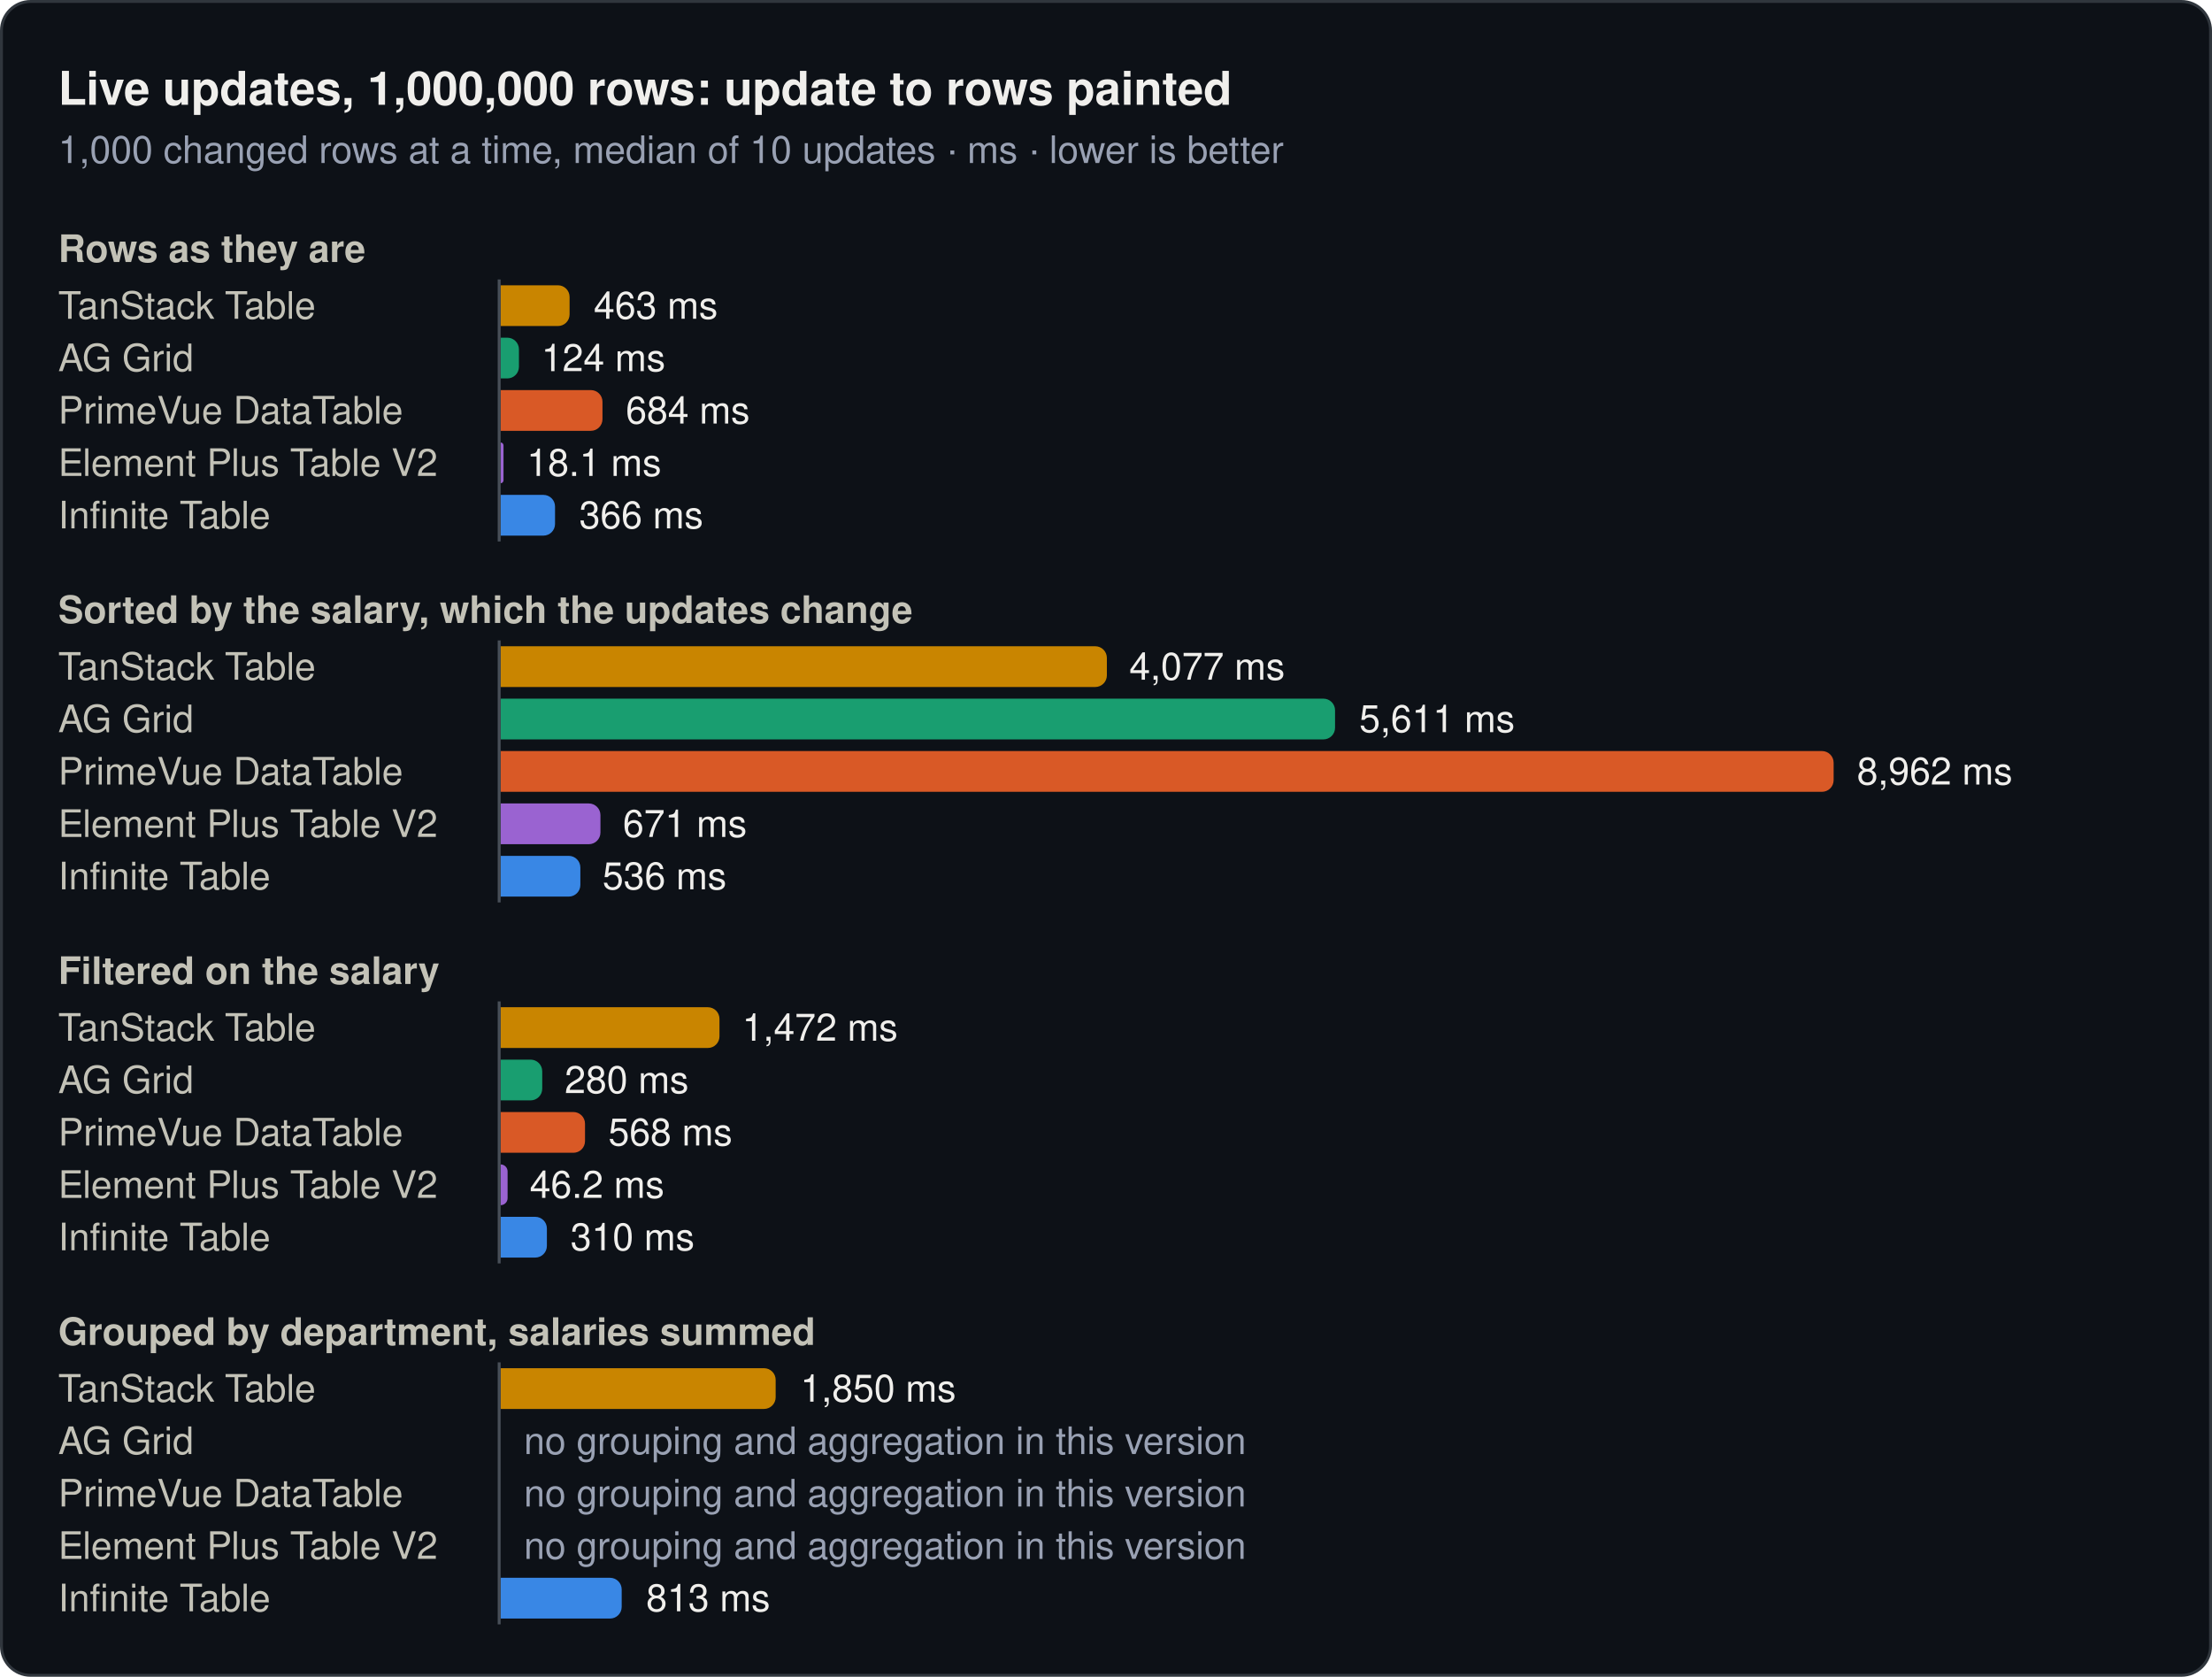
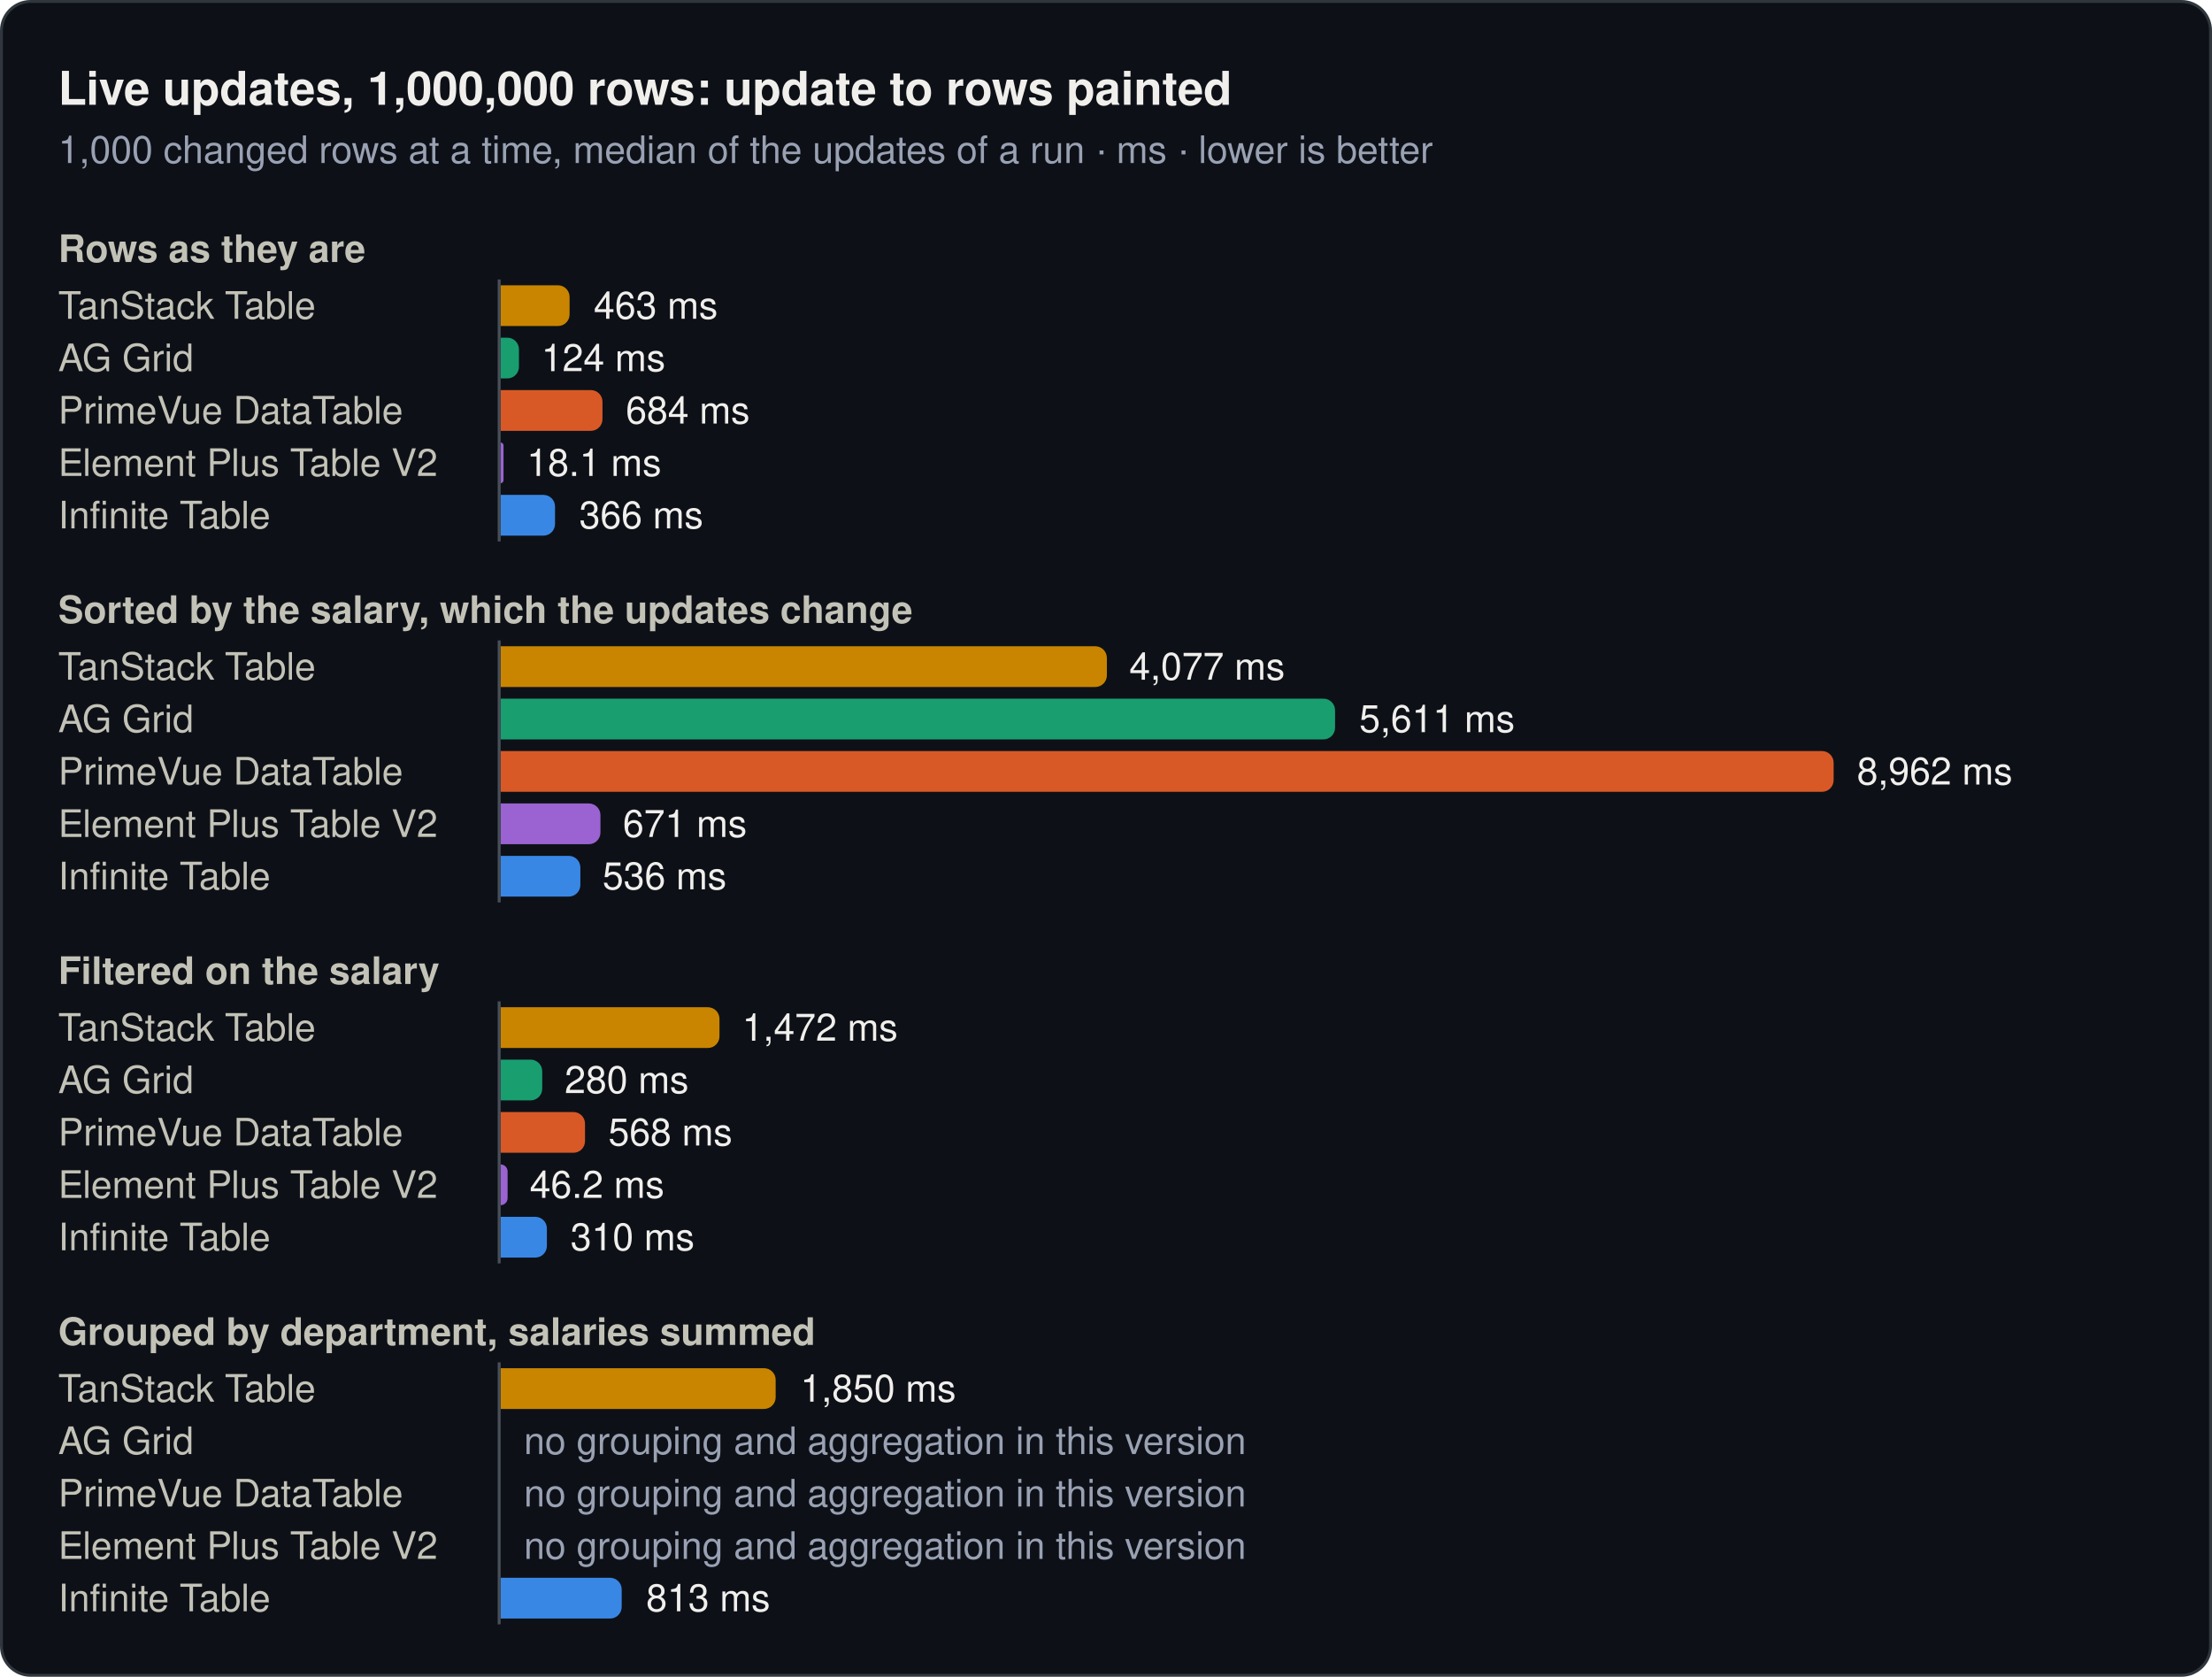
<svg xmlns="http://www.w3.org/2000/svg" width="760" height="576" viewBox="0 0 760 576" role="img">
  <rect x="0.5" y="0.5" width="759" height="575" rx="10" fill="#0d1117" stroke="#30363d" />
  <text x="20" y="36" font-family="system-ui, -apple-system, 'Segoe UI', Helvetica, Arial, sans-serif" font-size="16" font-weight="600" fill="#f0efec">Live updates, 1,000,000 rows: update to rows painted</text>
-   <text x="20" y="56" font-family="system-ui, -apple-system, 'Segoe UI', Helvetica, Arial, sans-serif" font-size="13" fill="#99a1b3">1,000 changed rows at a time, median of 10 updates · ms · lower is better</text>
+   <text x="20" y="56" font-family="system-ui, -apple-system, 'Segoe UI', Helvetica, Arial, sans-serif" font-size="13" fill="#99a1b3">1,000 changed rows at a time, median of the updates of a run · ms · lower is better</text>
  <text x="20" y="90" font-family="system-ui, -apple-system, 'Segoe UI', Helvetica, Arial, sans-serif" font-size="13" font-weight="600" fill="#c3c2b7">Rows as they are</text>
  <text x="20" y="109.5" font-family="system-ui, -apple-system, 'Segoe UI', Helvetica, Arial, sans-serif" font-size="13" fill="#c3c2b7">TanStack Table</text>
  <path d="M172,98H191.7a4,4 0 0 1 4,4V108a4,4 0 0 1 -4,4H172Z" fill="#c98500" />
  <text x="204" y="109.5" font-family="system-ui, -apple-system, 'Segoe UI', Helvetica, Arial, sans-serif" font-size="13" fill="#f0efec">463 ms</text>
  <text x="20" y="127.5" font-family="system-ui, -apple-system, 'Segoe UI', Helvetica, Arial, sans-serif" font-size="13" fill="#c3c2b7">AG Grid</text>
  <path d="M172,116H174.3a4,4 0 0 1 4,4V126a4,4 0 0 1 -4,4H172Z" fill="#199e70" />
  <text x="186" y="127.5" font-family="system-ui, -apple-system, 'Segoe UI', Helvetica, Arial, sans-serif" font-size="13" fill="#f0efec">124 ms</text>
  <text x="20" y="145.5" font-family="system-ui, -apple-system, 'Segoe UI', Helvetica, Arial, sans-serif" font-size="13" fill="#c3c2b7">PrimeVue DataTable</text>
  <path d="M172,134H203a4,4 0 0 1 4,4V144a4,4 0 0 1 -4,4H172Z" fill="#d95926" />
  <text x="215" y="145.5" font-family="system-ui, -apple-system, 'Segoe UI', Helvetica, Arial, sans-serif" font-size="13" fill="#f0efec">684 ms</text>
  <text x="20" y="163.5" font-family="system-ui, -apple-system, 'Segoe UI', Helvetica, Arial, sans-serif" font-size="13" fill="#c3c2b7">Element Plus Table V2</text>
  <path d="M172,152H172a1,1 0 0 1 1,1V165a1,1 0 0 1 -1,1H172Z" fill="#9a63d1" />
  <text x="181" y="163.5" font-family="system-ui, -apple-system, 'Segoe UI', Helvetica, Arial, sans-serif" font-size="13" fill="#f0efec">18.1 ms</text>
  <text x="20" y="181.5" font-family="system-ui, -apple-system, 'Segoe UI', Helvetica, Arial, sans-serif" font-size="13" fill="#c3c2b7">Infinite Table</text>
  <path d="M172,170H186.7a4,4 0 0 1 4,4V180a4,4 0 0 1 -4,4H172Z" fill="#3987e5" />
  <text x="199" y="181.5" font-family="system-ui, -apple-system, 'Segoe UI', Helvetica, Arial, sans-serif" font-size="13" fill="#f0efec">366 ms</text>
  <line x1="171.5" y1="96" x2="171.5" y2="186" stroke="#484f58" stroke-width="1" />
  <text x="20" y="214" font-family="system-ui, -apple-system, 'Segoe UI', Helvetica, Arial, sans-serif" font-size="13" font-weight="600" fill="#c3c2b7">Sorted by the salary, which the updates change</text>
  <text x="20" y="233.5" font-family="system-ui, -apple-system, 'Segoe UI', Helvetica, Arial, sans-serif" font-size="13" fill="#c3c2b7">TanStack Table</text>
  <path d="M172,222H376.3a4,4 0 0 1 4,4V232a4,4 0 0 1 -4,4H172Z" fill="#c98500" />
  <text x="388" y="233.5" font-family="system-ui, -apple-system, 'Segoe UI', Helvetica, Arial, sans-serif" font-size="13" fill="#f0efec">4,077 ms</text>
  <text x="20" y="251.5" font-family="system-ui, -apple-system, 'Segoe UI', Helvetica, Arial, sans-serif" font-size="13" fill="#c3c2b7">AG Grid</text>
  <path d="M172,240H454.7a4,4 0 0 1 4,4V250a4,4 0 0 1 -4,4H172Z" fill="#199e70" />
  <text x="467" y="251.5" font-family="system-ui, -apple-system, 'Segoe UI', Helvetica, Arial, sans-serif" font-size="13" fill="#f0efec">5,611 ms</text>
  <text x="20" y="269.5" font-family="system-ui, -apple-system, 'Segoe UI', Helvetica, Arial, sans-serif" font-size="13" fill="#c3c2b7">PrimeVue DataTable</text>
  <path d="M172,258H626a4,4 0 0 1 4,4V268a4,4 0 0 1 -4,4H172Z" fill="#d95926" />
  <text x="638" y="269.5" font-family="system-ui, -apple-system, 'Segoe UI', Helvetica, Arial, sans-serif" font-size="13" fill="#f0efec">8,962 ms</text>
  <text x="20" y="287.5" font-family="system-ui, -apple-system, 'Segoe UI', Helvetica, Arial, sans-serif" font-size="13" fill="#c3c2b7">Element Plus Table V2</text>
  <path d="M172,276H202.3a4,4 0 0 1 4,4V286a4,4 0 0 1 -4,4H172Z" fill="#9a63d1" />
  <text x="214" y="287.5" font-family="system-ui, -apple-system, 'Segoe UI', Helvetica, Arial, sans-serif" font-size="13" fill="#f0efec">671 ms</text>
  <text x="20" y="305.5" font-family="system-ui, -apple-system, 'Segoe UI', Helvetica, Arial, sans-serif" font-size="13" fill="#c3c2b7">Infinite Table</text>
  <path d="M172,294H195.4a4,4 0 0 1 4,4V304a4,4 0 0 1 -4,4H172Z" fill="#3987e5" />
  <text x="207" y="305.5" font-family="system-ui, -apple-system, 'Segoe UI', Helvetica, Arial, sans-serif" font-size="13" fill="#f0efec">536 ms</text>
  <line x1="171.5" y1="220" x2="171.5" y2="310" stroke="#484f58" stroke-width="1" />
  <text x="20" y="338" font-family="system-ui, -apple-system, 'Segoe UI', Helvetica, Arial, sans-serif" font-size="13" font-weight="600" fill="#c3c2b7">Filtered on the salary</text>
  <text x="20" y="357.5" font-family="system-ui, -apple-system, 'Segoe UI', Helvetica, Arial, sans-serif" font-size="13" fill="#c3c2b7">TanStack Table</text>
  <path d="M172,346H243.2a4,4 0 0 1 4,4V356a4,4 0 0 1 -4,4H172Z" fill="#c98500" />
  <text x="255" y="357.5" font-family="system-ui, -apple-system, 'Segoe UI', Helvetica, Arial, sans-serif" font-size="13" fill="#f0efec">1,472 ms</text>
  <text x="20" y="375.5" font-family="system-ui, -apple-system, 'Segoe UI', Helvetica, Arial, sans-serif" font-size="13" fill="#c3c2b7">AG Grid</text>
  <path d="M172,364H182.3a4,4 0 0 1 4,4V374a4,4 0 0 1 -4,4H172Z" fill="#199e70" />
  <text x="194" y="375.5" font-family="system-ui, -apple-system, 'Segoe UI', Helvetica, Arial, sans-serif" font-size="13" fill="#f0efec">280 ms</text>
  <text x="20" y="393.5" font-family="system-ui, -apple-system, 'Segoe UI', Helvetica, Arial, sans-serif" font-size="13" fill="#c3c2b7">PrimeVue DataTable</text>
  <path d="M172,382H197a4,4 0 0 1 4,4V392a4,4 0 0 1 -4,4H172Z" fill="#d95926" />
  <text x="209" y="393.5" font-family="system-ui, -apple-system, 'Segoe UI', Helvetica, Arial, sans-serif" font-size="13" fill="#f0efec">568 ms</text>
  <text x="20" y="411.5" font-family="system-ui, -apple-system, 'Segoe UI', Helvetica, Arial, sans-serif" font-size="13" fill="#c3c2b7">Element Plus Table V2</text>
  <path d="M172,400H172a2.4,2.4 0 0 1 2.4,2.4V411.6a2.4,2.4 0 0 1 -2.4,2.4H172Z" fill="#9a63d1" />
  <text x="182" y="411.5" font-family="system-ui, -apple-system, 'Segoe UI', Helvetica, Arial, sans-serif" font-size="13" fill="#f0efec">46.2 ms</text>
  <text x="20" y="429.5" font-family="system-ui, -apple-system, 'Segoe UI', Helvetica, Arial, sans-serif" font-size="13" fill="#c3c2b7">Infinite Table</text>
  <path d="M172,418H183.9a4,4 0 0 1 4,4V428a4,4 0 0 1 -4,4H172Z" fill="#3987e5" />
  <text x="196" y="429.5" font-family="system-ui, -apple-system, 'Segoe UI', Helvetica, Arial, sans-serif" font-size="13" fill="#f0efec">310 ms</text>
  <line x1="171.5" y1="344" x2="171.5" y2="434" stroke="#484f58" stroke-width="1" />
  <text x="20" y="462" font-family="system-ui, -apple-system, 'Segoe UI', Helvetica, Arial, sans-serif" font-size="13" font-weight="600" fill="#c3c2b7">Grouped by department, salaries summed</text>
  <text x="20" y="481.5" font-family="system-ui, -apple-system, 'Segoe UI', Helvetica, Arial, sans-serif" font-size="13" fill="#c3c2b7">TanStack Table</text>
  <path d="M172,470H262.5a4,4 0 0 1 4,4V480a4,4 0 0 1 -4,4H172Z" fill="#c98500" />
  <text x="275" y="481.5" font-family="system-ui, -apple-system, 'Segoe UI', Helvetica, Arial, sans-serif" font-size="13" fill="#f0efec">1,850 ms</text>
  <text x="20" y="499.5" font-family="system-ui, -apple-system, 'Segoe UI', Helvetica, Arial, sans-serif" font-size="13" fill="#c3c2b7">AG Grid</text>
  <text x="180" y="499.5" font-family="system-ui, -apple-system, 'Segoe UI', Helvetica, Arial, sans-serif" font-size="13" fill="#99a1b3">no grouping and aggregation in this version</text>
  <text x="20" y="517.5" font-family="system-ui, -apple-system, 'Segoe UI', Helvetica, Arial, sans-serif" font-size="13" fill="#c3c2b7">PrimeVue DataTable</text>
  <text x="180" y="517.5" font-family="system-ui, -apple-system, 'Segoe UI', Helvetica, Arial, sans-serif" font-size="13" fill="#99a1b3">no grouping and aggregation in this version</text>
  <text x="20" y="535.5" font-family="system-ui, -apple-system, 'Segoe UI', Helvetica, Arial, sans-serif" font-size="13" fill="#c3c2b7">Element Plus Table V2</text>
  <text x="180" y="535.5" font-family="system-ui, -apple-system, 'Segoe UI', Helvetica, Arial, sans-serif" font-size="13" fill="#99a1b3">no grouping and aggregation in this version</text>
  <text x="20" y="553.5" font-family="system-ui, -apple-system, 'Segoe UI', Helvetica, Arial, sans-serif" font-size="13" fill="#c3c2b7">Infinite Table</text>
  <path d="M172,542H209.6a4,4 0 0 1 4,4V552a4,4 0 0 1 -4,4H172Z" fill="#3987e5" />
  <text x="222" y="553.5" font-family="system-ui, -apple-system, 'Segoe UI', Helvetica, Arial, sans-serif" font-size="13" fill="#f0efec">813 ms</text>
  <line x1="171.5" y1="468" x2="171.5" y2="558" stroke="#484f58" stroke-width="1" />
</svg>
